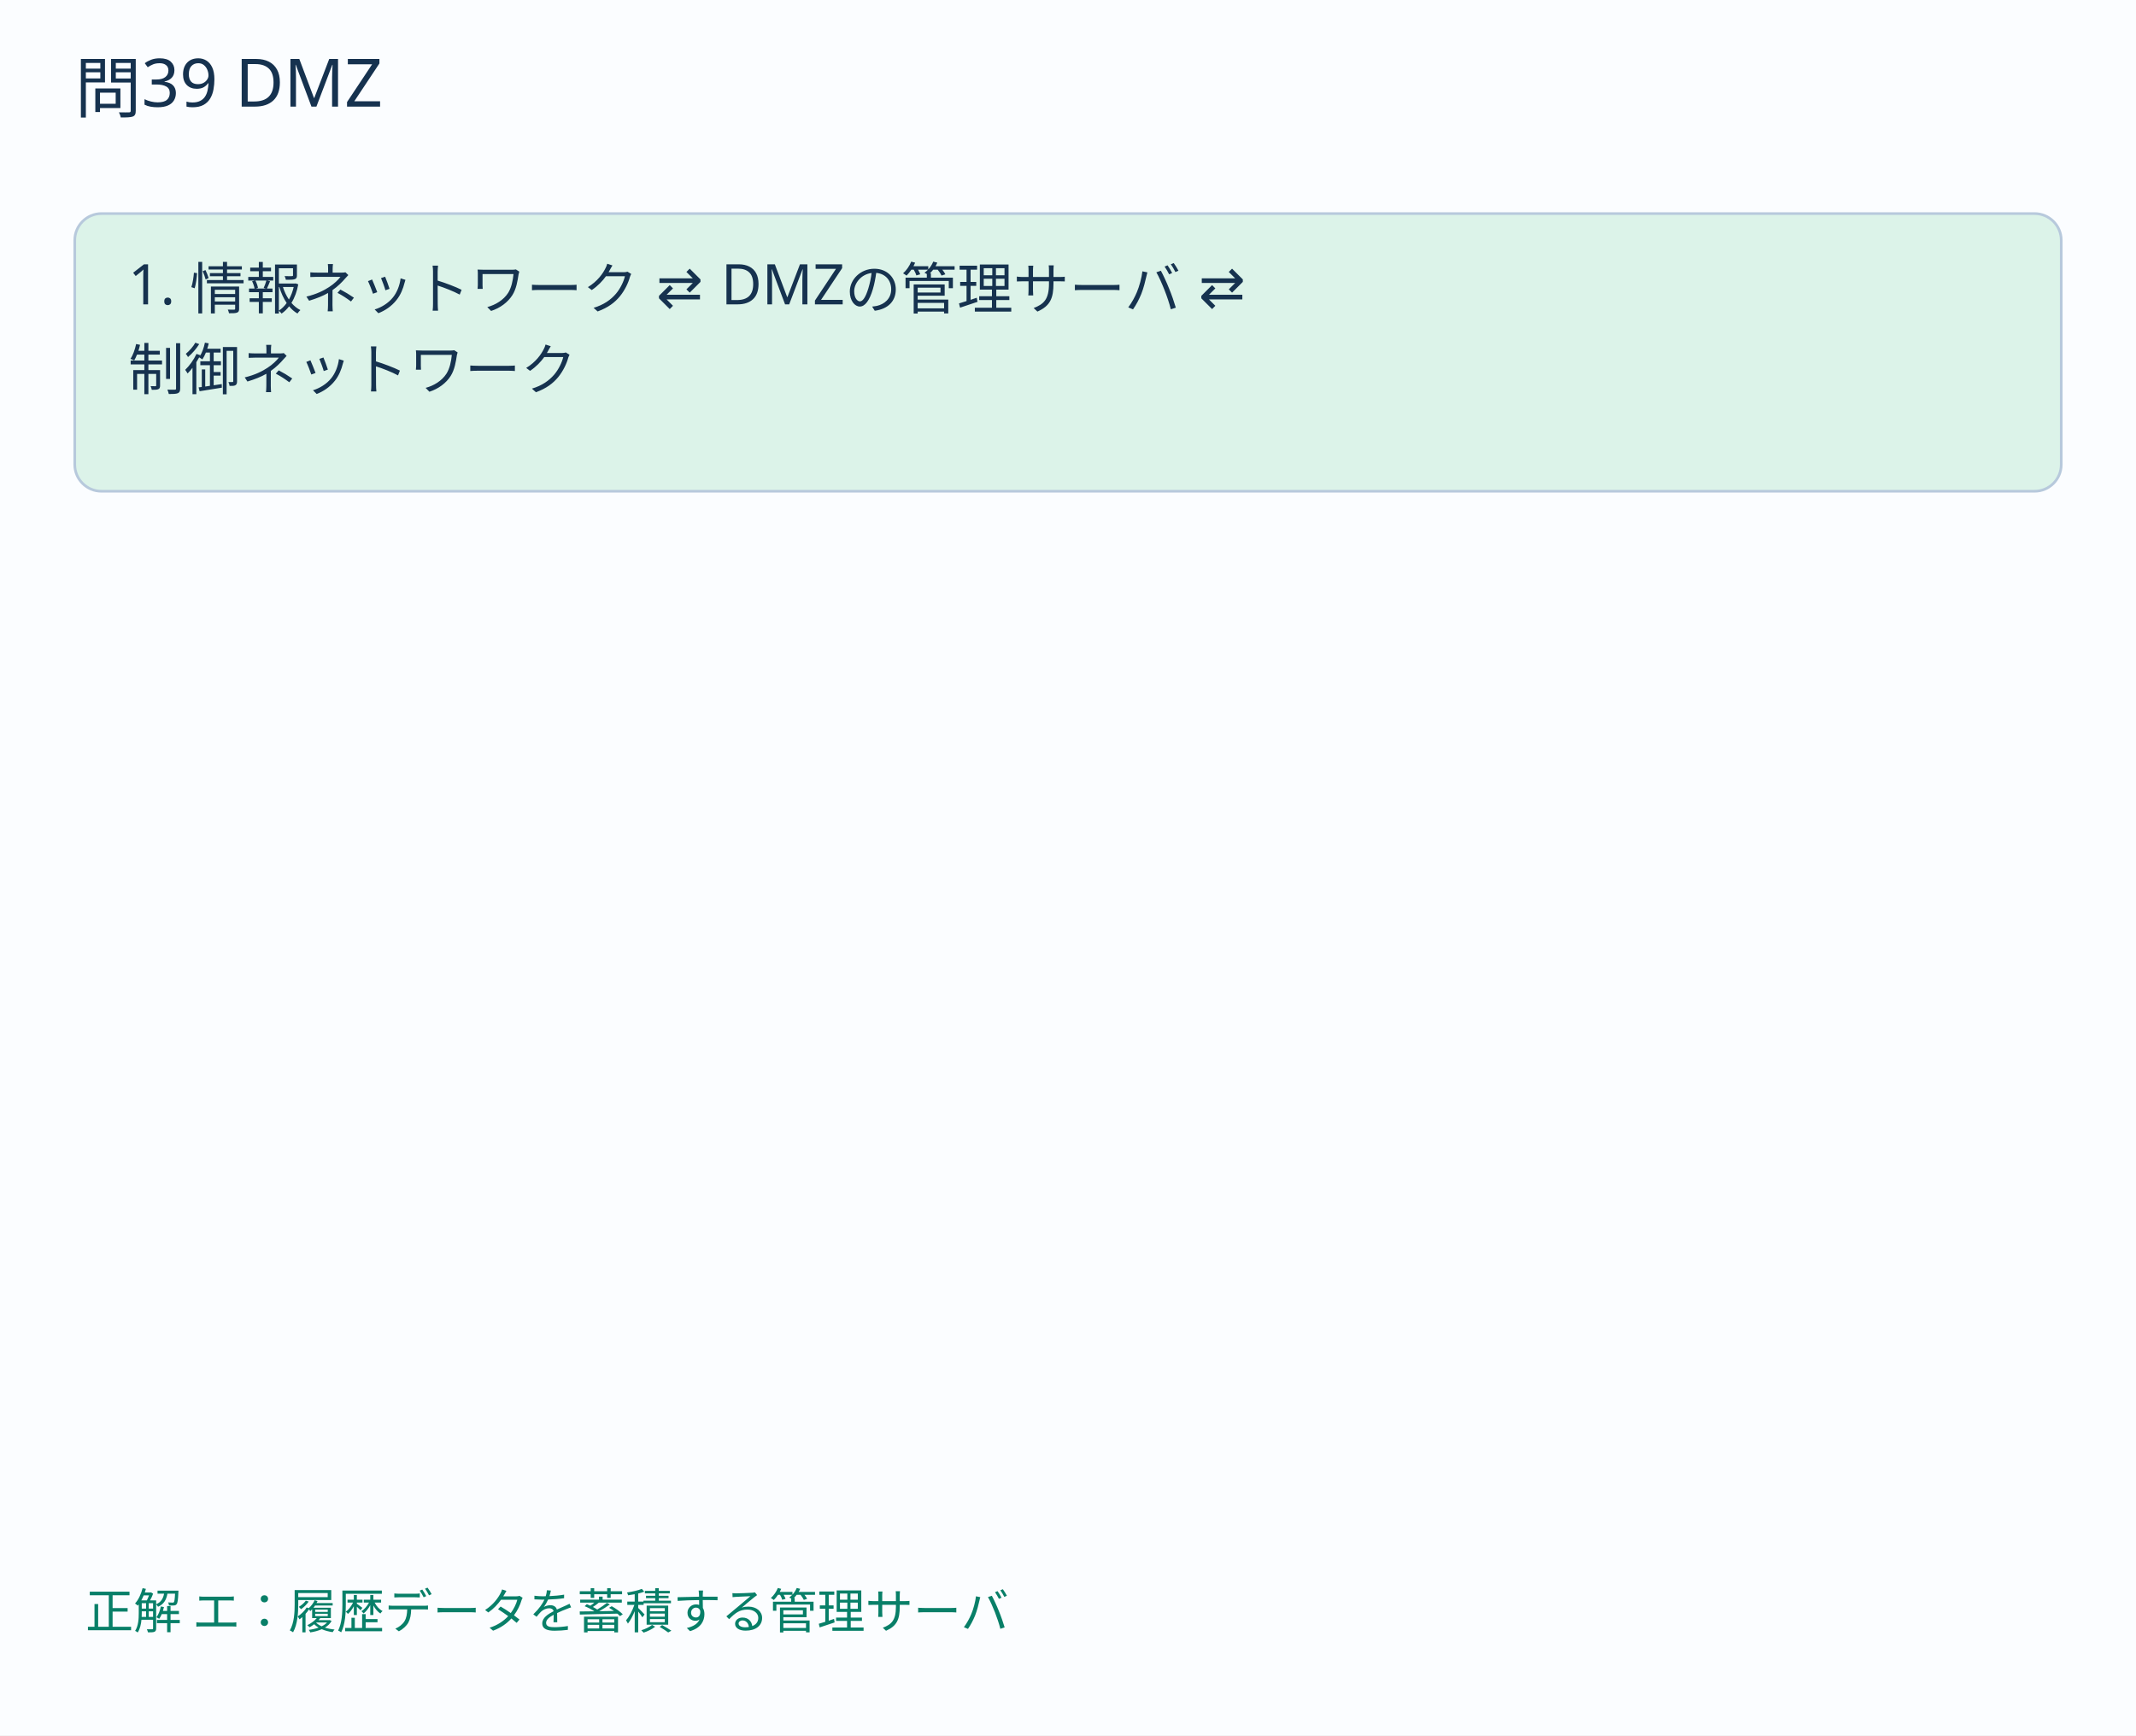
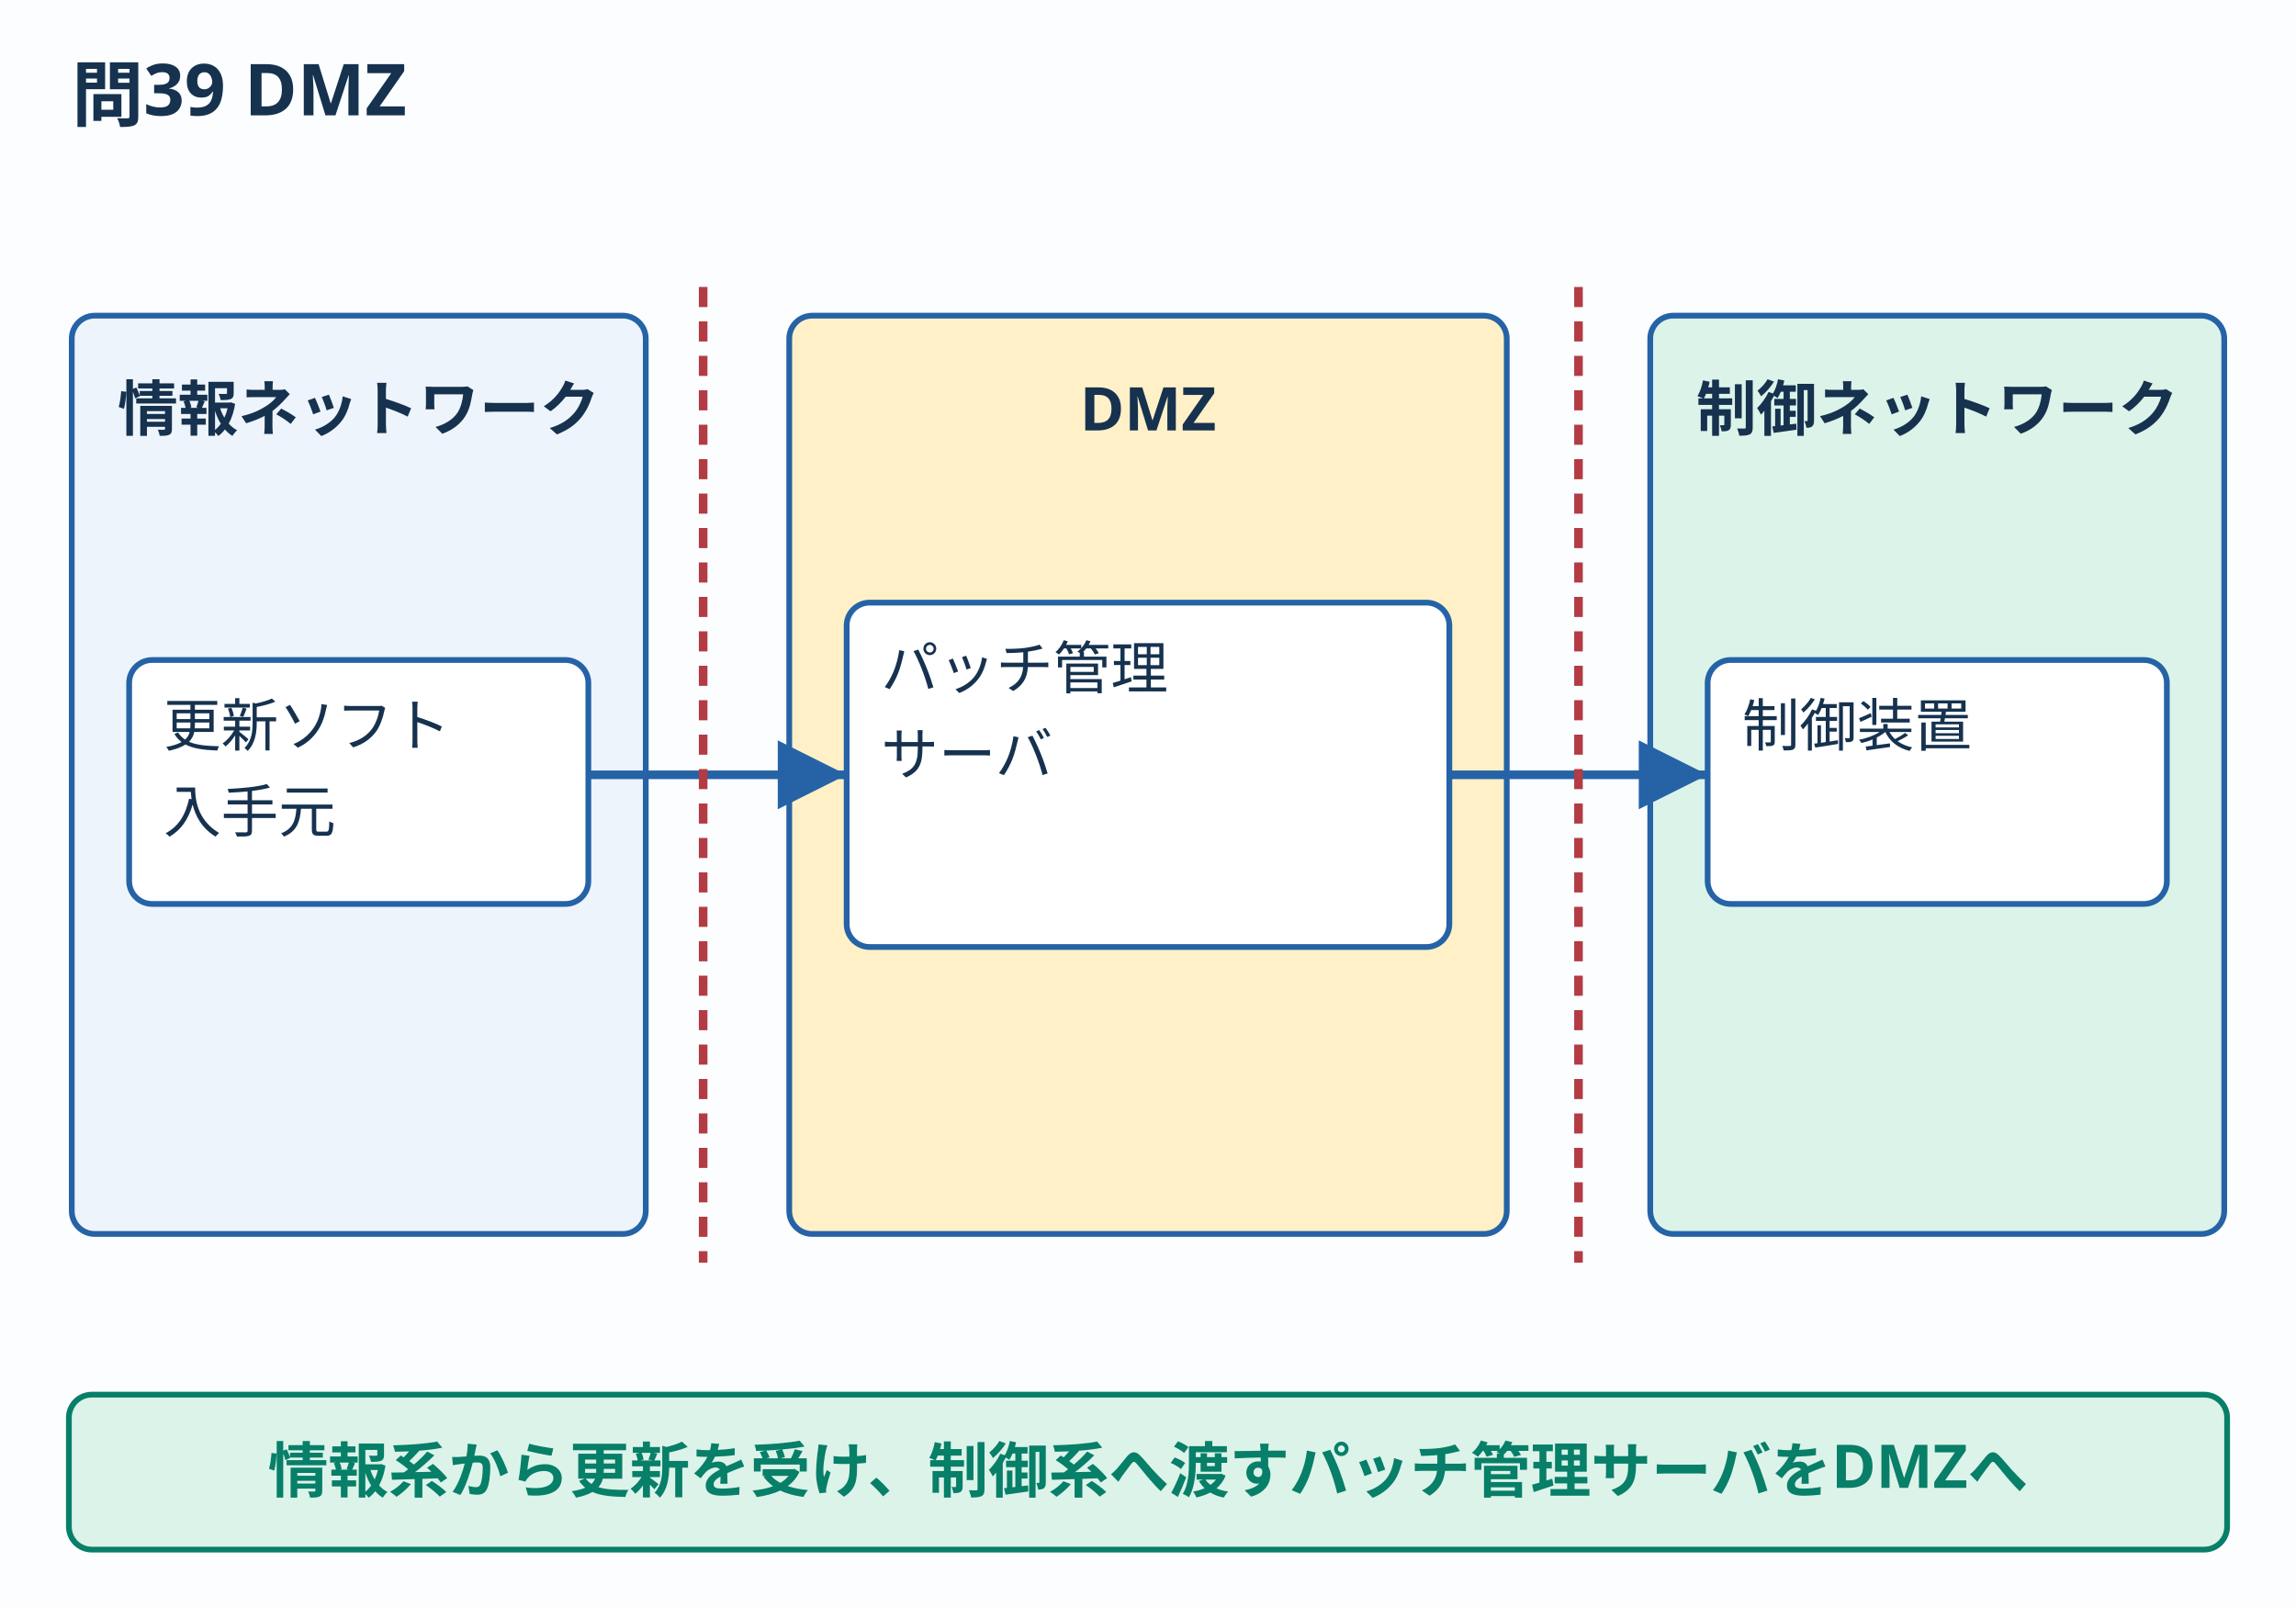
- <svg xmlns="http://www.w3.org/2000/svg" viewBox="0 0 800 650" role="img" aria-labelledby="title39">
-   <rect width="800" height="650" fill="#fbfdff" />
+ <svg xmlns="http://www.w3.org/2000/svg" viewBox="0 0 800 560" role="img" aria-labelledby="title39">
+   <defs>
+     <marker id="a39" markerWidth="9" markerHeight="9" refX="8" refY="4" orient="auto">
+       <path d="M0 0 L8 4 L0 8 Z" fill="#2563a6" />
+     </marker>
+   </defs>
+   <rect width="800" height="560" fill="#fbfdff" />
  <g font-family="Meiryo,Yu Gothic,sans-serif">
-     <text x="28" y="42" font-size="25" fill="#16324f">問39  DMZ</text>
-     <rect x="28" y="80" width="744" height="104" rx="10" fill="#dcf3e9" stroke="#b7c9dc" />
-     <text x="48" y="114" font-size="21" fill="#16324f">1. 情報ネットワーク ⇄ DMZの管理サーバ ⇄</text>
-     <text x="48" y="146" font-size="21" fill="#16324f">制御ネットワーク</text>
-     <text x="32" y="610" font-size="18" fill="#087f68">正解 エ：履歴データを蓄積する管理サーバ</text>
+     <text x="25" y="42" font-size="25" fill="#16324f" font-weight="700">問39 DMZ</text>
+     <rect x="25" y="110" width="200" height="320" rx="8" fill="#edf4fb" stroke="#2563a6" stroke-width="2" />
+     <text x="125.0" y="150" font-size="21" fill="#16324f" text-anchor="middle" font-weight="700">情報ネットワーク</text>
+     <rect x="275" y="110" width="250" height="320" rx="8" fill="#fff0c7" stroke="#2563a6" stroke-width="2" />
+     <text x="400.0" y="150" font-size="21" fill="#16324f" text-anchor="middle" font-weight="700">DMZ</text>
+     <rect x="575" y="110" width="200" height="320" rx="8" fill="#dcf3e9" stroke="#2563a6" stroke-width="2" />
+     <text x="675.0" y="150" font-size="21" fill="#16324f" text-anchor="middle" font-weight="700">制御ネットワーク</text>
+     <rect x="45" y="230" width="160" height="85" rx="8" fill="white" stroke="#2563a6" stroke-width="2" />
+     <text x="57" y="260" font-size="20" fill="#16324f" text-anchor="start" font-weight="400">更新ソフト</text>
+     <text x="57" y="290" font-size="20" fill="#16324f" text-anchor="start" font-weight="400">入手元</text>
+     <rect x="295" y="210" width="210" height="120" rx="8" fill="white" stroke="#2563a6" stroke-width="2" />
+     <text x="307" y="240" font-size="20" fill="#16324f" text-anchor="start" font-weight="400">パッチ管理</text>
+     <text x="307" y="270" font-size="20" fill="#16324f" text-anchor="start" font-weight="400">サーバ</text>
+     <rect x="595" y="230" width="160" height="85" rx="8" fill="white" stroke="#2563a6" stroke-width="2" />
+     <text x="607" y="260" font-size="20" fill="#16324f" text-anchor="start" font-weight="400">制御装置</text>
+     <path d="M205 270 L295 270" fill="none" stroke="#2563a6" stroke-width="3" marker-end="url(#a39)" />
+     <path d="M505 270 L595 270" fill="none" stroke="#2563a6" stroke-width="3" marker-end="url(#a39)" />
+     <path d="M245 100 L245 440" fill="none" stroke="#b33b44" stroke-width="3" stroke-dasharray="7 5" />
+     <path d="M550 100 L550 440" fill="none" stroke="#b33b44" stroke-width="3" stroke-dasharray="7 5" />
+     <rect x="24" y="486" width="752" height="54" rx="8" fill="#dcf3e9" stroke="#087f68" stroke-width="2" />
+     <text x="400" y="520" font-size="21" fill="#087f68" text-anchor="middle" font-weight="700">情報系から更新を受け、制御系へ渡すパッチ管理サーバをDMZへ</text>
  </g>
</svg>
